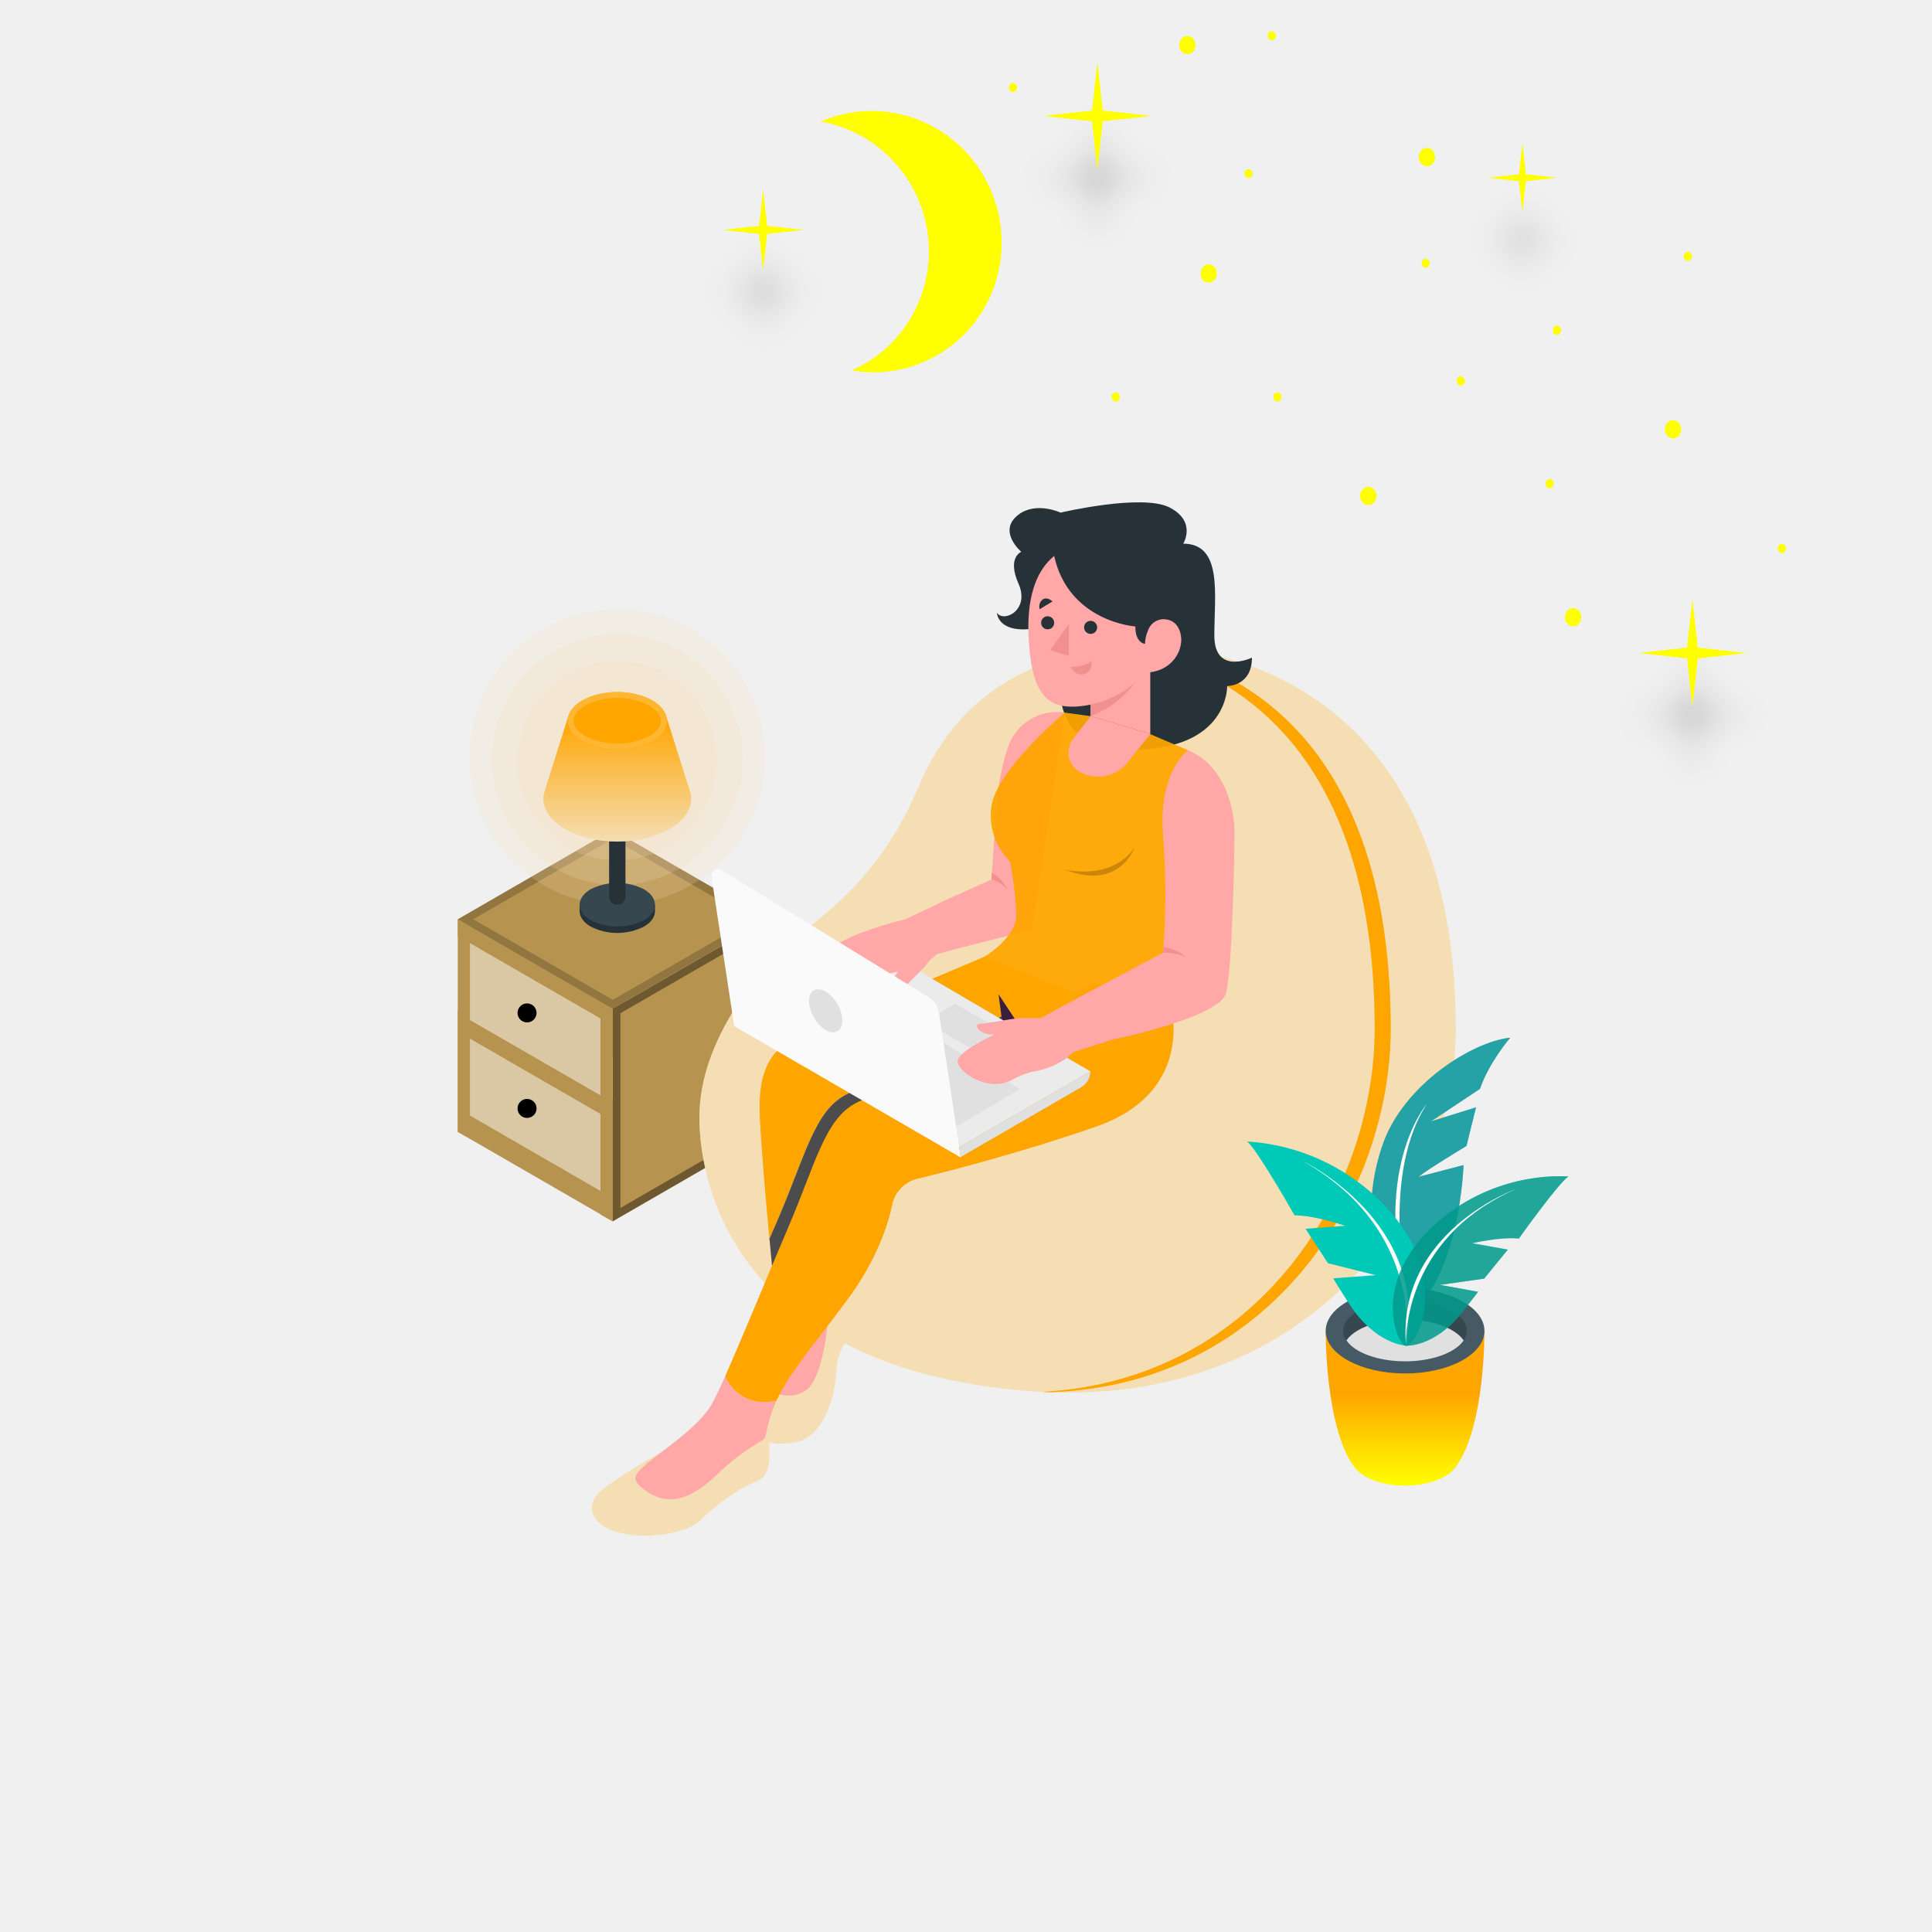
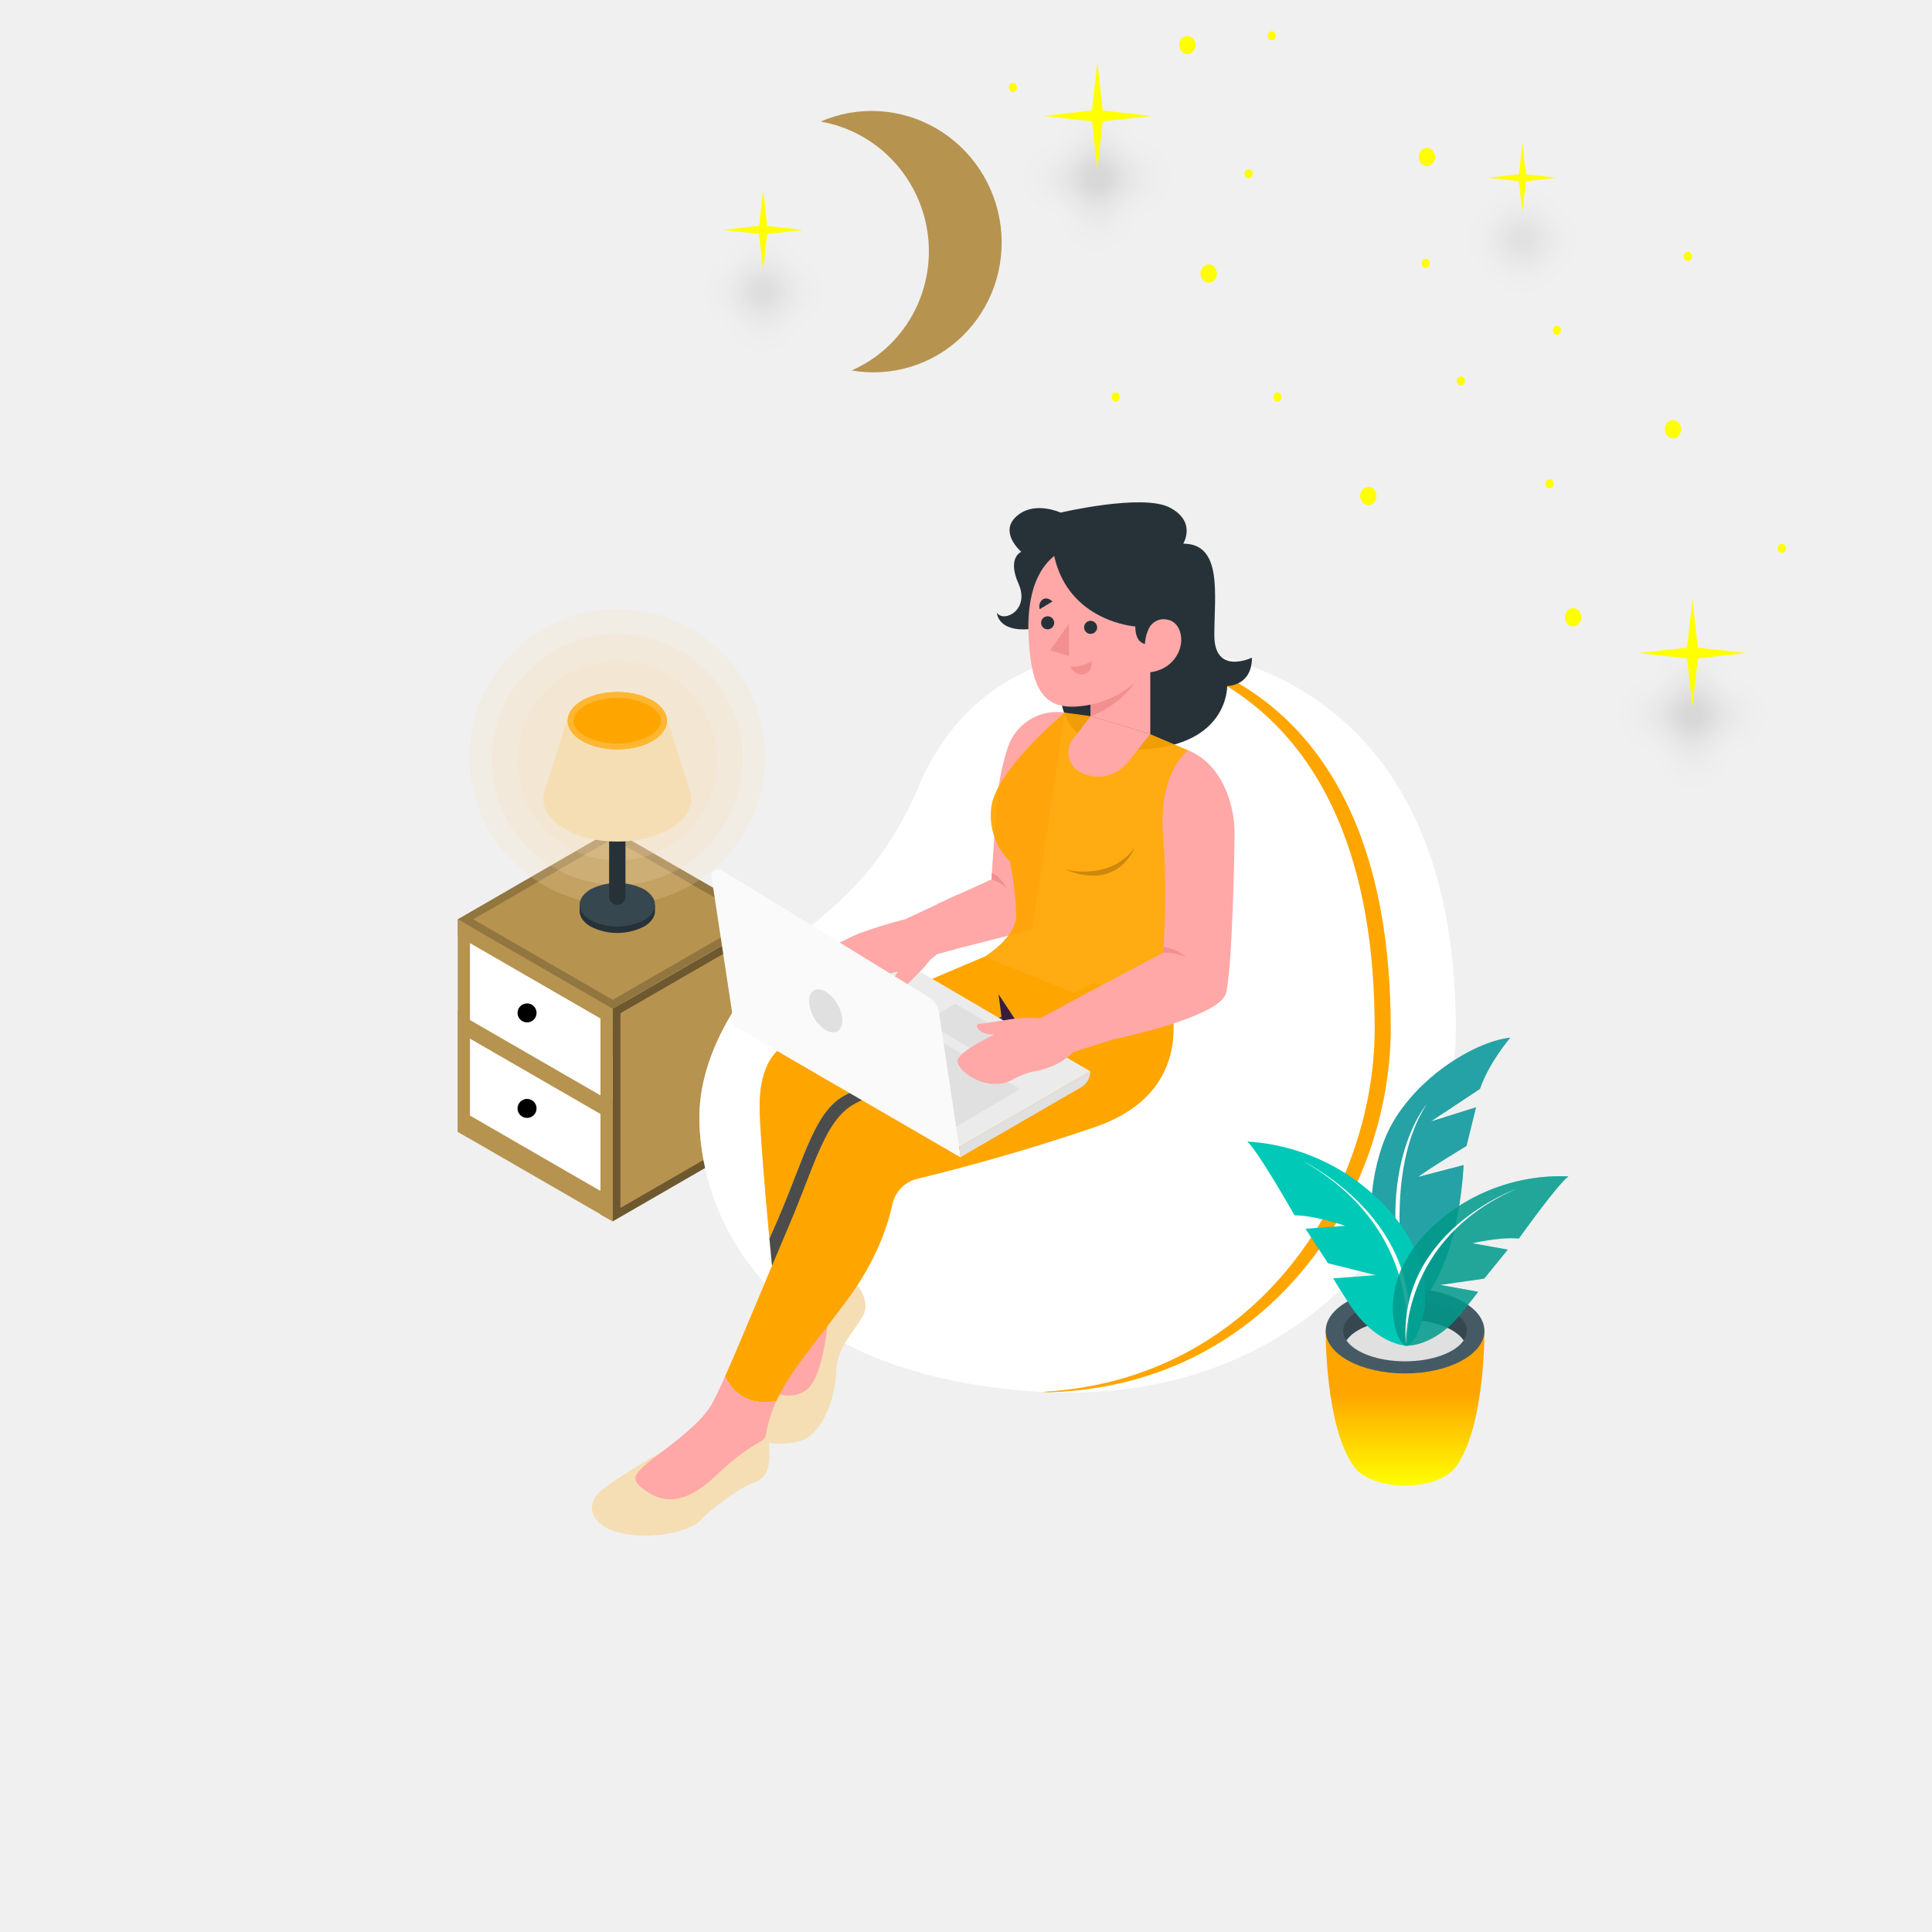
- <svg xmlns="http://www.w3.org/2000/svg" width="250" height="250" viewBox="0 0 250 250" fill="none">
-   <g id="portfolio animation">
-     <g id="big stars" filter="url(#filter0_d)">
-       <path id="Vector 6" d="M197.448 23.448L201.5 23L197.448 22.552L197 18.5L196.552 22.552L192.5 23L196.552 23.448L197 27.5L197.448 23.448Z" fill="#FFFF00" />
-       <path id="Vector 3" d="M99.273 30.273L104 29.75L99.273 29.227L98.75 24.5L98.227 29.227L93.5 29.75L98.227 30.273L98.75 35L99.273 30.273Z" fill="#FFFF00" />
-       <path id="Vector 3_2" d="M142.697 15.697L149 15L142.697 14.303L142 8L141.303 14.303L135 15L141.303 15.697L142 22L142.697 15.697Z" fill="#FFFF00" />
-       <path id="Vector 2" d="M219.697 85.197L226 84.5L219.697 83.803L219 77.5L218.303 83.803L212 84.5L218.303 85.197L219 91.5L219.697 85.197Z" fill="#FFFF00" />
+ <svg xmlns="http://www.w3.org/2000/svg" class="portfolio-animation" width="550" height="550" viewBox="0 0 250 250" fill="none">
+   <g id="portfolio-animation">
+     <g id="big-stars" filter="url(#filter0_d)">
+       <path id="Vector-6" d="M197.448 23.448L201.5 23L197.448 22.552L197 18.5L196.552 22.552L192.5 23L196.552 23.448L197 27.5L197.448 23.448Z" fill="#FFFF00" />
+       <path id="Vector-3" d="M99.273 30.273L104 29.75L99.273 29.227L98.75 24.5L98.227 29.227L93.5 29.75L98.227 30.273L98.75 35L99.273 30.273Z" fill="#FFFF00" />
+       <path id="Vector-4" d="M142.697 15.697L149 15L142.697 14.303L142 8L141.303 14.303L135 15L141.303 15.697L142 22L142.697 15.697Z" fill="#FFFF00" />
+       <path id="Vector-5" d="M219.697 85.197L226 84.5L219.697 83.803L219 77.5L218.303 83.803L212 84.5L218.303 85.197L219 91.5L219.697 85.197Z" fill="#FFFF00" />
    </g>
-     <g id="side table">
+     <g id="side-table">
      <path id="Vector" d="M60.82 119.83V147.34L80.87 135.765V108.255L60.82 119.83Z" fill="#B79350" />
      <path id="Vector_2" opacity="0.4" d="M60.82 119.83V147.34L80.87 135.765V108.255L60.82 119.83Z" fill="#B79350" />
      <path id="Vector_3" d="M59.235 118.955V146.46L60.82 147.34V119.83L59.235 118.955Z" fill="#B79350" />
      <path id="Vector_4" d="M79.285 130.53V158.04L99.34 146.46V118.955L79.285 130.53Z" fill="#B79350" />
      <path id="Vector_5" opacity="0.4" d="M98.84 119.821V146.171L79.785 157.174V130.819L98.84 119.821Z" fill="#B79350" stroke="black" />
      <path id="Vector_6" d="M77.7 129.65V157.16L79.285 158.04V130.53L77.7 129.65Z" fill="#B79350" />
      <path id="Vector_7" d="M79.285 132.72L59.235 121.145V118.955L79.285 130.53V132.72Z" fill="#B79350" />
      <path id="Vector_8" d="M79.285 158.04L59.235 146.46V130.66L79.285 142.24V158.04Z" fill="#B79350" />
      <path id="Vector_9" d="M79.285 130.53L59.235 118.955L79.285 107.375L99.34 118.955L79.285 130.53Z" fill="#B79350" />
      <path id="Vector_10" opacity="0.2" d="M79.285 129.953L60.235 118.955L79.285 107.952L98.34 118.955L79.285 129.953Z" fill="#B79350" stroke="black" />
-       <path id="Vector_11" d="M77.7 141.73L60.82 131.985V122.055L77.7 131.8V141.73Z" fill="#DAC7A4" />
-       <path id="Vector_12" opacity="0.6" d="M77.7 141.73L60.82 131.985V122.055L77.7 131.8V141.73Z" fill="#DAC7A4" />
+       <path id="Vector_11" d="M77.7 141.73L60.82 131.985V122.055L77.7 131.8V141.73Z" fill="white" />
+       <path id="Vector_12" opacity="0.6" d="M77.7 141.73L60.82 131.985V122.055L77.7 131.8V141.73Z" fill="white" />
      <path id="Vector_13" d="M68.2 132.3C68.879 132.3 69.43 131.749 69.43 131.07C69.43 130.391 68.879 129.84 68.2 129.84C67.521 129.84 66.97 130.391 66.97 131.07C66.97 131.749 67.521 132.3 68.2 132.3Z" fill="black" />
-       <path id="Vector_14" d="M77.7 154.095L60.82 144.345V134.415L77.7 144.16V154.095Z" fill="#DAC7A4" />
-       <path id="Vector_15" opacity="0.6" d="M77.7 154.095L60.82 144.345V134.415L77.7 144.16V154.095Z" fill="#DAC7A4" />
+       <path id="Vector_14" d="M77.7 154.095L60.82 144.345V134.415L77.7 144.16V154.095Z" fill="white" />
+       <path id="Vector_15" opacity="0.6" d="M77.7 154.095L60.82 144.345V134.415L77.7 144.16V154.095Z" fill="white" />
      <path id="Vector_16" d="M68.2 144.66C68.879 144.66 69.43 144.109 69.43 143.43C69.43 142.751 68.879 142.2 68.2 142.2C67.521 142.2 66.97 142.751 66.97 143.43C66.97 144.109 67.521 144.66 68.2 144.66Z" fill="black" />
    </g>
    <g id="lamp">
      <path id="Vector_17" opacity="0.2" d="M93.398 111.478C100.867 104.009 100.867 91.9 93.398 84.431C85.929 76.962 73.82 76.962 66.351 84.431C58.883 91.9 58.883 104.009 66.351 111.478C73.82 118.947 85.929 118.947 93.398 111.478Z" fill="#F5DEB3" />
      <path id="Vector_18" opacity="0.2" d="M79.875 114.515C88.847 114.515 96.12 107.242 96.12 98.27C96.12 89.298 88.847 82.025 79.875 82.025C70.903 82.025 63.63 89.298 63.63 98.27C63.63 107.242 70.903 114.515 79.875 114.515Z" fill="#F5DEB3" />
      <path id="Vector_19" opacity="0.2" d="M79.875 111.335C86.999 111.335 92.775 105.559 92.775 98.435C92.775 91.311 86.999 85.535 79.875 85.535C72.75 85.535 66.975 91.311 66.975 98.435C66.975 105.559 72.75 111.335 79.875 111.335Z" fill="#F5DEB3" />
      <path id="Vector_20" d="M84.54 117.08C84.254 116.581 83.833 116.173 83.325 115.905C82.256 115.365 81.075 115.084 79.877 115.084C78.68 115.084 77.499 115.365 76.43 115.905C75.92 116.173 75.497 116.581 75.21 117.08H75V117.9C75 118.62 75.475 119.34 76.43 119.9C77.498 120.442 78.679 120.725 79.877 120.725C81.076 120.725 82.257 120.442 83.325 119.9C84.28 119.35 84.755 118.63 84.755 117.9V117.08H84.54Z" fill="#263238" />
      <path id="Vector_21" d="M83.325 119.07C82.257 119.612 81.076 119.895 79.877 119.895C78.679 119.895 77.498 119.612 76.43 119.07C74.525 117.97 74.525 116.185 76.43 115.07C77.499 114.53 78.68 114.249 79.877 114.249C81.075 114.249 82.256 114.53 83.325 115.07C85.23 116.185 85.23 117.97 83.325 119.07Z" fill="#37474F" />
      <path id="Vector_22" d="M78.82 93.745H80.935V116.05C80.935 116.322 80.827 116.583 80.635 116.775C80.442 116.967 80.182 117.075 79.91 117.075H79.845C79.71 117.075 79.577 117.048 79.453 116.997C79.328 116.945 79.215 116.87 79.12 116.775C79.025 116.68 78.949 116.567 78.898 116.442C78.846 116.318 78.82 116.185 78.82 116.05V93.745Z" fill="#263238" />
-       <path id="Vector_23" d="M89.33 102.59C89.3 102.47 89.26 102.355 89.22 102.24L86.22 92.74H73.525L70.525 102.24C70.485 102.355 70.445 102.47 70.415 102.59C70 104.25 70.915 106 73.115 107.28C76.845 109.435 82.89 109.435 86.615 107.28C88.845 106 89.745 104.25 89.33 102.59Z" fill="url(#paint0_linear)" />
+       <path id="Vector_23" d="M89.33 102.59C89.3 102.47 89.26 102.355 89.22 102.24L86.22 92.74H73.525L70.525 102.24C70.485 102.355 70.445 102.47 70.415 102.59C70 104.25 70.915 106 73.115 107.28C76.845 109.435 82.89 109.435 86.615 107.28C88.845 106 89.745 104.25 89.33 102.59Z" fill="url(#paint1_linear)" />
      <path id="Vector_24" opacity="0.4" d="M89.33 102.59C89.3 102.47 89.26 102.355 89.22 102.24L86.22 92.74H73.525L70.525 102.24C70.485 102.355 70.445 102.47 70.415 102.59C70 104.25 70.915 106 73.115 107.28C76.845 109.435 82.89 109.435 86.615 107.28C88.845 106 89.745 104.25 89.33 102.59Z" fill="url(#paint1_linear)" />
      <path id="Vector_25" d="M84.415 95.885C81.915 97.33 77.845 97.33 75.34 95.885C72.835 94.44 72.84 92.09 75.34 90.645C77.84 89.2 81.91 89.195 84.415 90.645C86.92 92.095 86.92 94.435 84.415 95.885Z" fill="#FFA500" />
      <path id="Vector_26" d="M79.875 89.555V90.31C81.326 90.282 82.76 90.627 84.04 91.31C85.005 91.87 85.54 92.57 85.54 93.28C85.54 93.99 85.005 94.685 84.04 95.245C82.748 95.892 81.323 96.23 79.877 96.23C78.432 96.23 77.007 95.892 75.715 95.245C74.745 94.685 74.215 93.985 74.215 93.28C74.215 92.575 74.745 91.87 75.715 91.31C76.994 90.627 78.426 90.283 79.875 90.31V89.555ZM79.875 89.555C78.295 89.525 76.734 89.9 75.34 90.645C72.84 92.09 72.84 94.435 75.34 95.885C76.746 96.598 78.301 96.97 79.877 96.97C81.454 96.97 83.009 96.598 84.415 95.885C86.915 94.435 86.915 92.09 84.415 90.645C83.019 89.9 81.457 89.525 79.875 89.555Z" fill="#FFA500" />
      <path id="Vector_27" opacity="0.2" d="M79.875 89.555V90.31C81.326 90.282 82.76 90.627 84.04 91.31C85.005 91.87 85.54 92.57 85.54 93.28C85.54 93.99 85.005 94.685 84.04 95.245C82.748 95.892 81.323 96.23 79.877 96.23C78.432 96.23 77.007 95.892 75.715 95.245C74.745 94.685 74.215 93.985 74.215 93.28C74.215 92.575 74.745 91.87 75.715 91.31C76.994 90.627 78.426 90.283 79.875 90.31V89.555ZM79.875 89.555C78.295 89.525 76.734 89.9 75.34 90.645C72.84 92.09 72.84 94.435 75.34 95.885C76.746 96.598 78.301 96.97 79.877 96.97C81.454 96.97 83.009 96.598 84.415 95.885C86.915 94.435 86.915 92.09 84.415 90.645C83.019 89.9 81.457 89.525 79.875 89.555Z" fill="white" />
    </g>
    <g id="character">
-       <path id="Vector_28" d="M188.37 133.1C188.37 155.175 170.19 181.36 135.935 180.15C135.605 180.15 135.265 180.15 134.935 180.11C134.225 180.075 133.51 180.03 132.79 179.97C96.5 177 90.5 154.695 90.5 144.59C90.5 134.485 98.385 125.14 103.285 121.155C108.185 117.17 114.315 112.58 118.91 101.71C123.085 91.825 131.185 85.04 144.645 83.885C145.038 83.848 145.438 83.818 145.845 83.795C146.815 83.74 147.845 83.71 148.845 83.71C148.855 83.71 188.37 82.56 188.37 133.1Z" fill="#F5DEB3" />
-       <path id="Vector_29" opacity="0.6" d="M188.37 133.1C188.37 155.175 170.19 181.36 135.935 180.15C135.605 180.15 135.265 180.15 134.935 180.11C134.225 180.075 133.51 180.03 132.79 179.97C96.5 177 90.5 154.695 90.5 144.59C90.5 134.485 98.385 125.14 103.285 121.155C108.185 117.17 114.315 112.58 118.91 101.71C123.085 91.825 131.185 85.04 144.645 83.885C145.038 83.848 145.438 83.818 145.845 83.795C146.815 83.74 147.845 83.71 148.845 83.71C148.855 83.71 188.37 82.56 188.37 133.1Z" fill="#F5DEB3" />
+       <path id="Vector_28" d="M188.37 133.1C188.37 155.175 170.19 181.36 135.935 180.15C135.605 180.15 135.265 180.15 134.935 180.11C134.225 180.075 133.51 180.03 132.79 179.97C96.5 177 90.5 154.695 90.5 144.59C90.5 134.485 98.385 125.14 103.285 121.155C108.185 117.17 114.315 112.58 118.91 101.71C123.085 91.825 131.185 85.04 144.645 83.885C145.038 83.848 145.438 83.818 145.845 83.795C146.815 83.74 147.845 83.71 148.845 83.71C148.855 83.71 188.37 82.56 188.37 133.1Z" fill="white" />
+       <path id="Vector_29" opacity="0.6" d="M188.37 133.1C188.37 155.175 170.19 181.36 135.935 180.15C135.605 180.15 135.265 180.15 134.935 180.11C134.225 180.075 133.51 180.03 132.79 179.97C96.5 177 90.5 154.695 90.5 144.59C90.5 134.485 98.385 125.14 103.285 121.155C108.185 117.17 114.315 112.58 118.91 101.71C123.085 91.825 131.185 85.04 144.645 83.885C145.038 83.848 145.438 83.818 145.845 83.795C146.815 83.74 147.845 83.71 148.845 83.71C148.855 83.71 188.37 82.56 188.37 133.1Z" fill="white" />
      <path id="Vector_30" d="M179.955 133.1C179.955 154.235 164.72 179.14 135.955 180.15C135.625 180.15 135.285 180.15 134.955 180.11C163.035 178.52 177.89 153.97 177.89 133.11C177.89 91.365 153.255 84.89 144.68 83.895C143.89 83.8 143.235 83.755 142.75 83.735C143.12 83.735 143.49 83.735 143.87 83.735C144.538 83.727 145.205 83.756 145.87 83.82C153.445 84.445 179.955 89.8 179.955 133.1Z" fill="#FFA500" />
      <path id="Vector_31" opacity="0.4" d="M179.955 133.1C179.955 154.235 164.72 179.14 135.955 180.15C135.625 180.15 135.285 180.15 134.955 180.11C163.035 178.52 177.89 153.97 177.89 133.11C177.89 91.365 153.255 84.89 144.68 83.895C143.89 83.8 143.235 83.755 142.75 83.735C143.12 83.735 143.49 83.735 143.87 83.735C144.538 83.727 145.205 83.756 145.87 83.82C153.445 84.445 179.955 89.8 179.955 133.1Z" fill="#FFA500" />
      <path id="Vector_32" d="M132.153 71.403C132.153 71.403 130.287 72.132 131.796 75.532C133.304 78.931 129.89 80.627 129 79.29C129 79.29 129.055 81.445 132.429 81.445C135.803 81.445 136.407 79.282 136.407 79.282C136.407 79.282 137.623 80.311 137.623 83.212C137.623 86.112 134.053 97 146.538 97C159.023 97 158.797 88.771 158.797 88.771C158.797 88.771 162 88.817 162 85.102C162 85.102 157.133 87.441 157.133 82.213C157.133 76.986 158.244 70.351 153.11 70.351C153.11 70.351 154.88 67.505 151.355 65.673C147.831 63.84 137.241 66.332 137.241 66.332C137.241 66.332 134.063 64.85 131.786 66.601C129 68.721 132.153 71.403 132.153 71.403Z" fill="#263238" />
      <path id="Vector_33" d="M109.205 166.31L99.1 179.74L101.9 181.955C101.9 181.955 105.945 181.105 107.4 175.76C108.236 172.659 108.839 169.501 109.205 166.31Z" fill="#FFA8A7" />
      <path id="Vector_34" d="M110.115 165.395C110.115 165.395 112.92 167.94 111.68 170.22C110.44 172.5 108.29 174.325 108.225 177.325C108.16 180.325 106.66 185.67 103.335 186.52C100.01 187.37 96.75 186.205 96.835 185.02C96.92 183.835 99.12 179.735 99.12 179.735C99.12 179.735 102.17 181.625 104.425 179.8C106.68 177.975 107.2 170.3 107.2 170.3L110.115 165.395Z" fill="#F5DEB3" />
      <path id="Vector_35" opacity="0.2" d="M110.115 165.395C110.115 165.395 112.92 167.94 111.68 170.22C110.44 172.5 108.29 174.325 108.225 177.325C108.16 180.325 106.66 185.67 103.335 186.52C100.01 187.37 96.75 186.205 96.835 185.02C96.92 183.835 99.12 179.735 99.12 179.735C99.12 179.735 102.17 181.625 104.425 179.8C106.68 177.975 107.2 170.3 107.2 170.3L110.115 165.395Z" fill="#F5DEB3" />
      <path id="Vector_36" d="M127.345 123.82C127.345 123.82 104.845 133.32 103.01 134.275C101.175 135.23 98.01 136.86 98.315 144.185C98.62 151.51 100.475 169.685 100.475 169.685L112.82 145.95L144.69 130.785L127.345 123.82Z" fill="#FFA500" />
      <path id="Vector_37" opacity="0.5" d="M127.345 123.82C127.345 123.82 104.845 133.32 103.01 134.275C101.175 135.23 98.01 136.86 98.315 144.185C98.62 151.51 100.475 169.685 100.475 169.685L112.82 145.95L144.69 130.785L127.345 123.82Z" fill="#FFA500" />
      <path id="Vector_38" d="M99.57 160.29C100.05 165.5 100.5 169.7 100.5 169.7L112.845 145.965L135.565 135.155L130.4 131.115C123.14 134.755 112.59 140.05 109.44 141.665C105.44 143.72 104.19 149.53 100.735 157.605L99.57 160.29Z" fill="white" />
      <path id="Vector_39" opacity="0.7" d="M99.57 160.29C100.05 165.5 100.5 169.7 100.5 169.7L112.845 145.965L135.565 135.155L130.4 131.115C123.14 134.755 112.59 140.05 109.44 141.665C105.44 143.72 104.19 149.53 100.735 157.605L99.57 160.29Z" fill="black" />
      <path id="Vector_40" d="M129.215 128.67L131.535 132.185L129.715 132.46L129.215 128.67Z" fill="#BA68C8" />
      <path id="Vector_41" opacity="0.7" d="M129.215 128.67L131.535 132.185L129.715 132.46L129.215 128.67Z" fill="black" />
      <path id="Vector_42" d="M99.235 185.025C99.235 185.025 99.555 185.565 99.555 188.28C99.555 190.995 98.495 191.54 97.125 192.025C95.755 192.51 91.795 195.4 90.695 196.67C89.595 197.94 85.195 199.265 80.845 198.48C76.495 197.695 75.57 194.85 77.665 193.005C79.76 191.16 85.725 187.81 85.725 187.81L99.235 185.025Z" fill="#F5DEB3" />
      <path id="Vector_43" d="M151.35 129.44L141.67 127.2C141.67 127.2 114.775 140.7 110.77 142.74C106.765 144.78 105.52 150.605 102.065 158.68C99.465 164.755 96.065 173.085 93.835 178.095C93.835 178.095 95.425 182.32 100.47 181.255C102.18 177.525 105.2 174.18 109.59 168.255C113.395 163.12 114.88 158.585 115.455 155.865C115.624 155.062 116.017 154.323 116.587 153.733C117.158 153.143 117.883 152.726 118.68 152.53C123.12 151.455 132.18 149.115 141.715 145.82C155.165 141.2 151.35 129.44 151.35 129.44Z" fill="#FFA500" />
      <path id="Vector_44" opacity="0.5" d="M151.35 129.44L141.67 127.2C141.67 127.2 114.775 140.7 110.77 142.74C106.765 144.78 105.52 150.605 102.065 158.68C99.465 164.755 96.065 173.085 93.835 178.095C93.835 178.095 95.425 182.32 100.47 181.255C102.18 177.525 105.2 174.18 109.59 168.255C113.395 163.12 114.88 158.585 115.455 155.865C115.624 155.062 116.017 154.323 116.587 153.733C117.158 153.143 117.883 152.726 118.68 152.53C123.12 151.455 132.18 149.115 141.715 145.82C155.165 141.2 151.35 129.44 151.35 129.44Z" fill="#FFA500" />
      <path id="Vector_45" d="M93.835 178.095C93.095 179.745 92.485 181.03 92.065 181.76C90.38 184.69 85.455 187.87 83.73 189.37C82.005 190.87 81.625 191.44 83.285 192.71C87.475 195.925 91.11 192.42 93.46 190.17C95.035 188.73 96.762 187.466 98.61 186.4C98.743 186.321 98.856 186.214 98.942 186.086C99.029 185.958 99.086 185.812 99.11 185.66C99.368 184.139 99.827 182.66 100.475 181.26C95.425 182.32 93.835 178.095 93.835 178.095Z" fill="#FFA8A7" />
      <path id="Vector_46" d="M141.085 138.635L124.15 148.41L96 132.13L112.93 122.155L141.085 138.635Z" fill="#EBEBEB" />
      <path id="Vector_47" d="M125.975 135.85L119.62 132.185L123.605 129.885L129.955 133.555L125.975 135.85Z" fill="#E0E0E0" />
      <path id="Vector_48" d="M123.43 145.97L131.99 140.93L115.265 130.81L123.43 145.97Z" fill="#E0E0E0" />
      <path id="Vector_49" d="M123.93 115.765L117.16 118.94C115.129 119.451 113.126 120.068 111.16 120.79C111.16 120.79 106.45 122.715 106.235 123.98C106.02 125.245 109.77 128.285 113.065 126.805C113.931 126.347 114.857 126.011 115.815 125.805C116.7 125.71 119.315 125.305 121.23 123.48L126.705 121.98C126.705 121.98 129.545 116.55 123.93 115.765Z" fill="#FFA8A7" />
      <path id="Vector_50" d="M119.545 125.21C118.76 126.05 116.545 128.17 116.045 128.785C115.545 129.4 114.405 127.82 116.425 125.475C118.173 124.834 119.818 123.94 121.305 122.82C120.78 123.66 120.191 124.459 119.545 125.21Z" fill="#FFA8A7" />
      <path id="Vector_51" d="M137.79 92.215C136.234 91.967 134.64 92.278 133.292 93.095C131.944 93.912 130.93 95.18 130.43 96.675C129.713 98.832 129.251 101.066 129.055 103.33C128.47 110.33 128.305 113.795 128.305 113.795L121.305 116.97C121.305 116.97 125.09 117.155 124.835 122.5L133.565 120.295L137.79 92.215Z" fill="#FFA8A7" />
      <path id="Vector_52" d="M128.305 113.795C129.091 114.036 129.804 114.473 130.375 115.065C130.375 115.065 129.53 113.46 128.345 112.965L128.305 113.795Z" fill="#F28F8F" />
      <path id="Vector_53" d="M148.845 95L153.765 97.095V111.5C152.225 115.192 151.39 119.14 151.305 123.14V130.275C151.305 130.275 141.25 133.86 133.455 129.985C129.68 128.105 127.345 123.825 127.345 123.825C127.345 123.825 131.5 121.38 131.5 118.395C131.419 116.061 131.141 113.738 130.67 111.45C129.758 110.547 129.067 109.445 128.651 108.231C128.235 107.017 128.104 105.723 128.27 104.45C128.825 99.69 137.77 92.21 137.77 92.21L141.105 92.665L148.845 95Z" fill="#FFA500" fill-opacity="0.93" />
      <path id="Vector_54" d="M148.845 94.985L141.125 92.67V83.33H148.845V94.985Z" fill="#FFA8A7" />
      <path id="Vector_55" d="M141.125 92.67C142.703 92.085 144.146 91.186 145.365 90.026C146.585 88.867 147.556 87.472 148.22 85.925V83.33H141.125V92.67Z" fill="#F28F8F" />
      <path id="Vector_56" d="M139.33 70.675C139.33 70.675 132.265 71.085 133.14 83.175C133.545 88.755 134.85 91.645 139.14 91.435C144.01 91.195 150.925 87.85 150.47 78.295C150.015 68.74 139.33 70.675 139.33 70.675Z" fill="#FFA8A7" />
      <path id="Vector_57" d="M148.845 83.33C148.845 83.33 146.91 83.83 146.91 81.065C146.91 81.065 138.31 80.485 136.41 71.95C136.41 71.95 137.26 69.395 142.63 69.395C148 69.395 152.51 74.14 151.13 80.67L148.845 83.33Z" fill="#263238" />
      <path id="Vector_58" d="M138.315 80.735V84.885L135.885 84.14L138.315 80.735Z" fill="#F28F8F" />
      <path id="Vector_59" d="M141.97 81.18C141.97 81.347 141.92 81.51 141.827 81.649C141.735 81.788 141.603 81.897 141.448 81.961C141.294 82.025 141.124 82.041 140.96 82.009C140.796 81.976 140.646 81.896 140.527 81.778C140.409 81.659 140.329 81.509 140.296 81.345C140.264 81.181 140.28 81.011 140.344 80.857C140.408 80.702 140.516 80.57 140.655 80.477C140.794 80.385 140.958 80.335 141.125 80.335C141.349 80.335 141.564 80.424 141.722 80.582C141.881 80.741 141.97 80.956 141.97 81.18Z" fill="#263238" />
      <path id="Vector_60" d="M136.41 80.59C136.41 80.757 136.36 80.921 136.268 81.059C136.175 81.198 136.043 81.307 135.888 81.371C135.734 81.435 135.564 81.451 135.4 81.419C135.236 81.386 135.086 81.306 134.967 81.188C134.849 81.069 134.769 80.919 134.736 80.755C134.704 80.591 134.72 80.421 134.784 80.267C134.848 80.112 134.957 79.98 135.096 79.887C135.234 79.794 135.398 79.745 135.565 79.745C135.789 79.745 136.004 79.834 136.162 79.993C136.321 80.151 136.41 80.366 136.41 80.59Z" fill="#263238" />
      <path id="Vector_61" d="M134.535 78.83L136.19 77.83C136.19 77.83 135.555 77.17 134.92 77.57C134.735 77.716 134.599 77.915 134.53 78.14C134.461 78.365 134.463 78.606 134.535 78.83Z" fill="#263238" />
      <path id="Vector_62" d="M138.525 86.26C139.489 86.331 140.449 86.075 141.25 85.535C141.25 85.535 141.435 86.965 140.25 87.24C139.065 87.515 138.525 86.26 138.525 86.26Z" fill="#F28F8F" />
      <path id="Vector_63" d="M148.16 83.645C148.133 82.942 148.265 82.241 148.545 81.595C148.678 81.193 148.927 80.839 149.261 80.577C149.594 80.316 149.998 80.159 150.42 80.125C152.59 80.065 152.885 82.155 152.855 82.895C152.775 84.85 151.195 86.955 148.255 87.035L148.16 83.645Z" fill="#FFA8A7" />
      <path id="Vector_64" d="M141.125 92.67L138.85 95.63C138.594 95.963 138.414 96.348 138.323 96.758C138.231 97.167 138.23 97.592 138.321 98.002C138.411 98.413 138.589 98.798 138.844 99.132C139.099 99.466 139.423 99.74 139.795 99.935C140.805 100.464 141.967 100.625 143.082 100.392C144.198 100.158 145.197 99.544 145.91 98.655L148.845 94.985L141.125 92.67Z" fill="#FFA8A7" />
      <path id="Vector_65" d="M141.085 128.265L134.63 131.765C133.641 131.691 132.649 131.691 131.66 131.765C130.52 131.905 127.49 132.455 126.71 132.49C125.93 132.525 126.675 133.99 128.71 133.86C128.71 133.86 124.08 135.98 123.915 137.25C123.75 138.52 127.63 141.41 130.86 139.79C131.707 139.299 132.617 138.928 133.565 138.685C134.445 138.555 137.065 138.03 138.88 136.14L144.29 134.415C144.29 134.415 146.72 128.82 141.085 128.265Z" fill="#FFA8A7" />
      <path id="Vector_66" d="M153.765 97.08C153.765 97.08 149.845 99.785 150.5 108.11C150.891 113.159 150.891 118.231 150.5 123.28L141.075 128.28C142.09 128.951 142.918 129.869 143.482 130.947C144.046 132.025 144.327 133.229 144.3 134.445C144.3 134.445 157.84 131.655 158.65 128.5C159.46 125.345 159.75 110.27 159.75 107.65C159.75 105.03 158.68 99.175 153.765 97.08Z" fill="#FFA8A7" />
      <path id="Vector_67" d="M150.5 123.28C151.536 123.257 152.565 123.446 153.525 123.835C152.664 123.155 151.643 122.705 150.56 122.53L150.5 123.28Z" fill="#F28F8F" />
      <path id="Vector_68" d="M92.075 113.5L95 132.745C94.998 132.75 94.997 132.755 94.997 132.76C94.997 132.765 94.998 132.77 95 132.775L124.24 149.735C124.247 149.739 124.255 149.74 124.263 149.74C124.271 149.739 124.279 149.736 124.286 149.732C124.293 149.727 124.298 149.721 124.301 149.714C124.305 149.706 124.306 149.698 124.305 149.69L121.5 131C121.439 130.602 121.292 130.221 121.069 129.885C120.847 129.549 120.553 129.266 120.21 129.055L93.39 112.61C93.248 112.519 93.082 112.472 92.913 112.474C92.744 112.477 92.58 112.528 92.44 112.623C92.3 112.718 92.191 112.851 92.126 113.007C92.061 113.163 92.044 113.334 92.075 113.5Z" fill="#FAFAFA" />
      <path id="Vector_69" d="M124.28 149.735L139.9 140.69C140.26 140.481 140.558 140.181 140.766 139.82C140.974 139.46 141.084 139.051 141.085 138.635L124.15 148.41L124.28 149.735Z" fill="#E0E0E0" />
      <path id="Vector_70" d="M109 132.045C109 133.42 108.03 133.98 106.84 133.29C106.212 132.881 105.69 132.329 105.316 131.68C104.941 131.031 104.725 130.303 104.685 129.555C104.685 128.175 105.65 127.62 106.84 128.31C107.468 128.719 107.991 129.27 108.366 129.919C108.742 130.568 108.959 131.296 109 132.045Z" fill="#E0E0E0" />
      <path id="Vector_71" opacity="0.2" d="M137.79 112.5C137.79 112.5 143.69 114.105 146.82 109.67C146.82 109.655 144.795 115.38 137.79 112.5Z" fill="black" />
    </g>
    <g id="plant">
      <path id="Vector_72" d="M182.525 169.9C182.525 169.9 174.175 161.745 178.93 148.085C181.595 140.425 190.43 134.805 195.43 134.275C195.43 134.275 192.705 137.42 191.505 140.9L185.17 145.11L191 143.285L189.76 148.285C189.76 148.285 184.35 151.56 183.55 152.285L189.38 150.76C189.38 150.76 188.94 164.83 182.525 169.9Z" fill="#008075" />
      <path id="Vector_73" opacity="0.4" d="M182.525 169.9C182.525 169.9 174.175 161.745 178.93 148.085C181.595 140.425 190.43 134.805 195.43 134.275C195.43 134.275 192.705 137.42 191.505 140.9L185.17 145.11L191 143.285L189.76 148.285C189.76 148.285 184.35 151.56 183.55 152.285L189.38 150.76C189.38 150.76 188.94 164.83 182.525 169.9Z" fill="#5CD4EE" />
      <path id="Vector_74" d="M182.525 169.9C182.525 169.9 178.205 152.835 184.6 142.9C184.6 142.88 177.1 151.665 182.525 169.9Z" fill="white" />
      <path id="Vector_75" d="M192.085 172.21L181.865 172.085H181.76L171.545 172.21C171.545 172.21 171.43 184.8 175.31 189.925C176.38 191.285 178.89 192.24 181.81 192.24C184.73 192.24 187.255 191.28 188.31 189.915C192.2 184.79 192.085 172.21 192.085 172.21Z" fill="url(#paint2_linear)" />
      <path id="Vector_76" d="M181.815 177.725C187.487 177.725 192.085 175.256 192.085 172.21C192.085 169.164 187.487 166.695 181.815 166.695C176.143 166.695 171.545 169.164 171.545 172.21C171.545 175.256 176.143 177.725 181.815 177.725Z" fill="#455A64" />
      <path id="Vector_77" d="M181.815 170.75C185.35 170.75 188.34 171.885 189.395 173.45C189.653 173.087 189.796 172.655 189.805 172.21C189.805 170.035 186.225 168.27 181.805 168.27C177.385 168.27 173.805 170.035 173.805 172.21C173.812 172.655 173.955 173.088 174.215 173.45C175.29 171.885 178.28 170.75 181.815 170.75Z" fill="#37474F" />
      <path id="Vector_78" d="M181.815 170.75C178.28 170.75 175.29 171.885 174.235 173.45C175.29 175.02 178.28 176.155 181.815 176.155C185.35 176.155 188.34 175.02 189.395 173.45C188.34 171.885 185.35 170.75 181.815 170.75Z" fill="#E0E0E0" />
      <path id="Vector_79" d="M181.94 174.135C181.94 174.135 178 174 174.585 168.725C173.185 166.555 172.51 165.415 172.51 165.415L178.01 165.005L171.835 163.46L168.93 159L174.06 158.62C174.06 158.62 170.24 157.28 167.51 157.26C167.51 157.26 162.775 148.905 161.395 147.71C164.973 147.932 168.47 148.869 171.68 150.464C174.89 152.06 177.748 154.282 180.085 157C187.865 166.19 183.095 174.37 181.94 174.135Z" fill="#00C9B7" />
      <path id="Vector_80" d="M181.94 174.135C181.94 174.135 184.415 159.22 168.615 150.255C168.615 150.255 185 158.13 181.94 174.135Z" fill="white" />
      <path id="Vector_81" opacity="0.5" d="M181.94 174.135C181.94 174.135 185.525 174.365 189.085 169.945C190.55 168.12 191.27 167.155 191.27 167.155L186.33 166.265L192.05 165.455L195.105 161.7L190.5 160.875C190.5 160.875 194.075 160.025 196.54 160.265C196.54 160.265 201.595 153.17 202.955 152.225C199.706 152.087 196.463 152.602 193.417 153.739C190.371 154.876 187.584 156.612 185.22 158.845C177.345 166.41 180.875 174.235 181.94 174.135Z" fill="#00C9B7" />
      <path id="Vector_82" opacity="0.4" d="M181.94 174.135C181.94 174.135 185.525 174.365 189.085 169.945C190.55 168.12 191.27 167.155 191.27 167.155L186.33 166.265L192.05 165.455L195.105 161.7L190.5 160.875C190.5 160.875 194.075 160.025 196.54 160.265C196.54 160.265 201.595 153.17 202.955 152.225C199.706 152.087 196.463 152.602 193.417 153.739C190.371 154.876 187.584 156.612 185.22 158.845C177.345 166.41 180.875 174.235 181.94 174.135Z" fill="#00C9B7" />
      <path id="Vector_83" opacity="0.4" d="M181.94 174.135C181.94 174.135 185.525 174.365 189.085 169.945C190.55 168.12 191.27 167.155 191.27 167.155L186.33 166.265L192.05 165.455L195.105 161.7L190.5 160.875C190.5 160.875 194.075 160.025 196.54 160.265C196.54 160.265 201.595 153.17 202.955 152.225C199.706 152.087 196.463 152.602 193.417 153.739C190.371 154.876 187.584 156.612 185.22 158.845C177.345 166.41 180.875 174.235 181.94 174.135Z" fill="#00C9B7" />
      <path id="Vector_84" opacity="0.2" d="M181.94 174.135C181.94 174.135 185.525 174.365 189.085 169.945C190.55 168.12 191.27 167.155 191.27 167.155L186.33 166.265L192.05 165.455L195.105 161.7L190.5 160.875C190.5 160.875 194.075 160.025 196.54 160.265C196.54 160.265 201.595 153.17 202.955 152.225C199.706 152.087 196.463 152.602 193.417 153.739C190.371 154.876 187.584 156.612 185.22 158.845C177.345 166.41 180.875 174.235 181.94 174.135Z" fill="black" />
      <path id="Vector_85" d="M181.94 174.135C181.94 174.135 181.11 160.445 196.21 153.84C196.21 153.84 180.675 159.405 181.94 174.135Z" fill="white" />
    </g>
    <g id="moon">
-       <path id="Vector_86" d="M120.069 30.412C120.516 34.034 119.795 37.696 118.015 40.854C116.235 44.012 113.491 46.497 110.191 47.938C112.757 48.384 115.387 48.218 117.87 47.454C120.353 46.69 122.622 45.348 124.496 43.536C126.369 41.724 127.796 39.492 128.662 37.017C129.529 34.541 129.811 31.892 129.486 29.278C129.161 26.664 128.239 24.159 126.792 21.962C125.346 19.764 123.414 17.935 121.152 16.619C118.89 15.304 116.36 14.539 113.763 14.385C111.165 14.231 108.572 14.692 106.19 15.732C109.747 16.35 113.02 18.113 115.521 20.758C118.022 23.403 119.617 26.789 120.069 30.412Z" fill="#FFFF00" />
+       <path id="Vector_86" d="M120.069 30.412C120.516 34.034 119.795 37.696 118.015 40.854C116.235 44.012 113.491 46.497 110.191 47.938C112.757 48.384 115.387 48.218 117.87 47.454C120.353 46.69 122.622 45.348 124.496 43.536C126.369 41.724 127.796 39.492 128.662 37.017C129.529 34.541 129.811 31.892 129.486 29.278C129.161 26.664 128.239 24.159 126.792 21.962C125.346 19.764 123.414 17.935 121.152 16.619C118.89 15.304 116.36 14.539 113.763 14.385C111.165 14.231 108.572 14.692 106.19 15.732C109.747 16.35 113.02 18.113 115.521 20.758C118.022 23.403 119.617 26.789 120.069 30.412Z" fill="#b79350" />
    </g>
    <g id="small-stars">
      <path id="Vector_87" d="M178.12 64.182C178.12 64.415 178.058 64.644 177.941 64.838C177.825 65.032 177.659 65.184 177.466 65.273C177.272 65.363 177.059 65.386 176.853 65.341C176.648 65.295 176.459 65.183 176.31 65.017C176.162 64.852 176.061 64.641 176.02 64.412C175.979 64.183 176 63.945 176.081 63.73C176.161 63.514 176.297 63.329 176.471 63.199C176.645 63.069 176.85 63 177.06 63C177.341 63 177.611 63.124 177.81 63.346C178.008 63.568 178.12 63.868 178.12 64.182Z" fill="#FFFF00" />
      <path id="Vector_88" d="M157.465 35.394C157.465 35.628 157.403 35.856 157.286 36.051C157.17 36.245 157.004 36.397 156.811 36.486C156.617 36.575 156.404 36.599 156.198 36.553C155.993 36.508 155.804 36.395 155.656 36.23C155.507 36.065 155.406 35.854 155.365 35.625C155.325 35.396 155.346 35.158 155.426 34.942C155.506 34.726 155.642 34.542 155.816 34.412C155.991 34.282 156.195 34.213 156.405 34.213C156.686 34.213 156.956 34.337 157.155 34.559C157.353 34.78 157.465 35.081 157.465 35.394Z" fill="#FFFF00" />
      <path id="Vector_89" d="M203.56 81.053C204.145 81.053 204.62 80.524 204.62 79.871C204.62 79.219 204.145 78.69 203.56 78.69C202.975 78.69 202.5 79.219 202.5 79.871C202.5 80.524 202.975 81.053 203.56 81.053Z" fill="#FFFF00" />
      <path id="Vector_90" d="M200.53 63.182C200.823 63.182 201.06 62.917 201.06 62.591C201.06 62.264 200.823 62 200.53 62C200.237 62 200 62.264 200 62.591C200 62.917 200.237 63.182 200.53 63.182Z" fill="#FFFF00" />
      <path id="Vector_91" d="M165.3 51.96C165.593 51.96 165.83 51.695 165.83 51.369C165.83 51.043 165.593 50.778 165.3 50.778C165.007 50.778 164.77 51.043 164.77 51.369C164.77 51.695 165.007 51.96 165.3 51.96Z" fill="#FFFF00" />
      <path id="Vector_92" d="M189.56 49.295C189.56 49.452 189.504 49.602 189.405 49.713C189.305 49.824 189.171 49.886 189.03 49.886C188.889 49.886 188.755 49.824 188.655 49.713C188.556 49.602 188.5 49.452 188.5 49.295C188.5 49.139 188.556 48.989 188.655 48.878C188.755 48.767 188.889 48.705 189.03 48.705C189.171 48.705 189.305 48.767 189.405 48.878C189.504 48.989 189.56 49.139 189.56 49.295Z" fill="#FFFF00" />
      <path id="Vector_93" d="M144.37 51.96C144.663 51.96 144.9 51.695 144.9 51.369C144.9 51.043 144.663 50.778 144.37 50.778C144.077 50.778 143.84 51.043 143.84 51.369C143.84 51.695 144.077 51.96 144.37 51.96Z" fill="#FFFF00" />
      <path id="Vector_94" d="M183.583 20.227C183.599 19.994 183.677 19.772 183.807 19.589C183.937 19.405 184.113 19.268 184.312 19.196C184.511 19.124 184.726 19.119 184.927 19.183C185.129 19.246 185.31 19.375 185.446 19.552C185.582 19.73 185.668 19.949 185.692 20.181C185.717 20.413 185.679 20.648 185.584 20.856C185.489 21.064 185.341 21.237 185.158 21.351C184.975 21.465 184.766 21.516 184.557 21.498C184.277 21.474 184.016 21.326 183.834 21.087C183.651 20.849 183.561 20.54 183.583 20.227Z" fill="#FFFF00" />
      <path id="Vector_95" d="M215.428 55.456C215.444 55.224 215.522 55.001 215.652 54.818C215.782 54.634 215.958 54.498 216.157 54.425C216.356 54.353 216.571 54.348 216.772 54.412C216.974 54.475 217.155 54.604 217.291 54.782C217.427 54.959 217.513 55.178 217.537 55.41C217.562 55.642 217.524 55.877 217.429 56.085C217.334 56.294 217.186 56.466 217.003 56.58C216.82 56.694 216.611 56.745 216.402 56.727C216.121 56.703 215.861 56.555 215.679 56.317C215.496 56.078 215.406 55.769 215.428 55.456Z" fill="#FFFF00" />
      <path id="Vector_96" d="M153.723 4.65C153.139 4.599 152.629 5.085 152.583 5.735C152.537 6.386 152.973 6.955 153.557 7.006C154.14 7.057 154.651 6.571 154.697 5.92C154.742 5.27 154.306 4.701 153.723 4.65Z" fill="#FFFF00" />
      <path id="Vector_97" d="M230.041 70.918C230.052 70.762 230.119 70.617 230.226 70.515C230.332 70.413 230.471 70.363 230.611 70.375C230.751 70.388 230.881 70.461 230.973 70.58C231.064 70.7 231.109 70.854 231.098 71.01C231.087 71.167 231.021 71.312 230.914 71.413C230.807 71.515 230.668 71.566 230.528 71.553C230.388 71.541 230.258 71.467 230.167 71.348C230.076 71.229 230.03 71.074 230.041 70.918Z" fill="#FFFF00" />
      <path id="Vector_98" d="M131.111 10.735C130.82 10.709 130.564 10.952 130.542 11.278C130.519 11.603 130.737 11.887 131.028 11.913C131.32 11.938 131.575 11.695 131.598 11.37C131.621 11.045 131.403 10.76 131.111 10.735Z" fill="#FFFF00" />
      <path id="Vector_99" d="M164.611 4.046C164.32 4.021 164.064 4.264 164.042 4.589C164.019 4.914 164.237 5.199 164.528 5.224C164.82 5.25 165.075 5.007 165.098 4.682C165.121 4.356 164.903 4.072 164.611 4.046Z" fill="#FFFF00" />
      <path id="Vector_100" d="M161.611 21.883C161.32 21.857 161.064 22.1 161.042 22.425C161.019 22.751 161.237 23.035 161.528 23.061C161.82 23.086 162.075 22.843 162.098 22.518C162.121 22.193 161.903 21.908 161.611 21.883Z" fill="#FFFF00" />
      <path id="Vector_101" d="M201.508 42.148C201.216 42.123 200.961 42.366 200.938 42.691C200.915 43.016 201.133 43.301 201.425 43.326C201.717 43.352 201.972 43.109 201.995 42.783C202.018 42.458 201.8 42.174 201.508 42.148Z" fill="#FFFF00" />
      <path id="Vector_102" d="M183.955 34.014C183.966 33.858 184.033 33.713 184.139 33.611C184.246 33.509 184.385 33.459 184.525 33.471C184.665 33.483 184.795 33.557 184.887 33.676C184.978 33.795 185.023 33.95 185.012 34.106C185.001 34.263 184.935 34.407 184.828 34.509C184.721 34.611 184.582 34.661 184.442 34.649C184.302 34.637 184.172 34.563 184.081 34.444C183.989 34.325 183.944 34.17 183.955 34.014Z" fill="#FFFF00" />
      <path id="Vector_103" d="M218.456 32.587C218.165 32.561 217.91 32.804 217.887 33.13C217.864 33.455 218.082 33.739 218.373 33.765C218.665 33.79 218.92 33.547 218.943 33.222C218.966 32.897 218.748 32.612 218.456 32.587Z" fill="#FFFF00" />
    </g>
  </g>
  <defs>
    <filter id="filter0_d" x="89.5" y="8" width="140.5" height="95.5" filterUnits="userSpaceOnUse" color-interpolation-filters="sRGB">
      <feFlood flood-opacity="0" result="BackgroundImageFix" />
      <feColorMatrix in="SourceAlpha" type="matrix" values="0 0 0 0 0 0 0 0 0 0 0 0 0 0 0 0 0 0 127 0" />
      <feOffset dy="8" />
      <feGaussianBlur stdDeviation="2" />
      <feColorMatrix type="matrix" values="0 0 0 0 0 0 0 0 0 0 0 0 0 0 0 0 0 0 0.25 0" />
      <feBlend mode="normal" in2="BackgroundImageFix" result="effect1_dropShadow" />
      <feBlend mode="normal" in="SourceGraphic" in2="effect1_dropShadow" result="shape" />
    </filter>
    <linearGradient id="paint0_linear" x1="79.873" y1="92.74" x2="79.873" y2="108.896" gradientUnits="userSpaceOnUse">
-       <stop stop-color="#FFA500" />
      <stop offset="1" stop-color="#F5DEB3" />
    </linearGradient>
    <linearGradient id="paint1_linear" x1="79.873" y1="92.74" x2="79.873" y2="108.896" gradientUnits="userSpaceOnUse">
-       <stop stop-color="#FFA500" />
      <stop offset="1" stop-color="#F5DEB3" />
    </linearGradient>
    <linearGradient id="paint2_linear" x1="181.815" y1="172.085" x2="181.815" y2="192.24" gradientUnits="userSpaceOnUse">
      <stop offset="0.407" stop-color="#FFA500" />
      <stop offset="1" stop-color="#FFFF00" />
    </linearGradient>
  </defs>
</svg>
